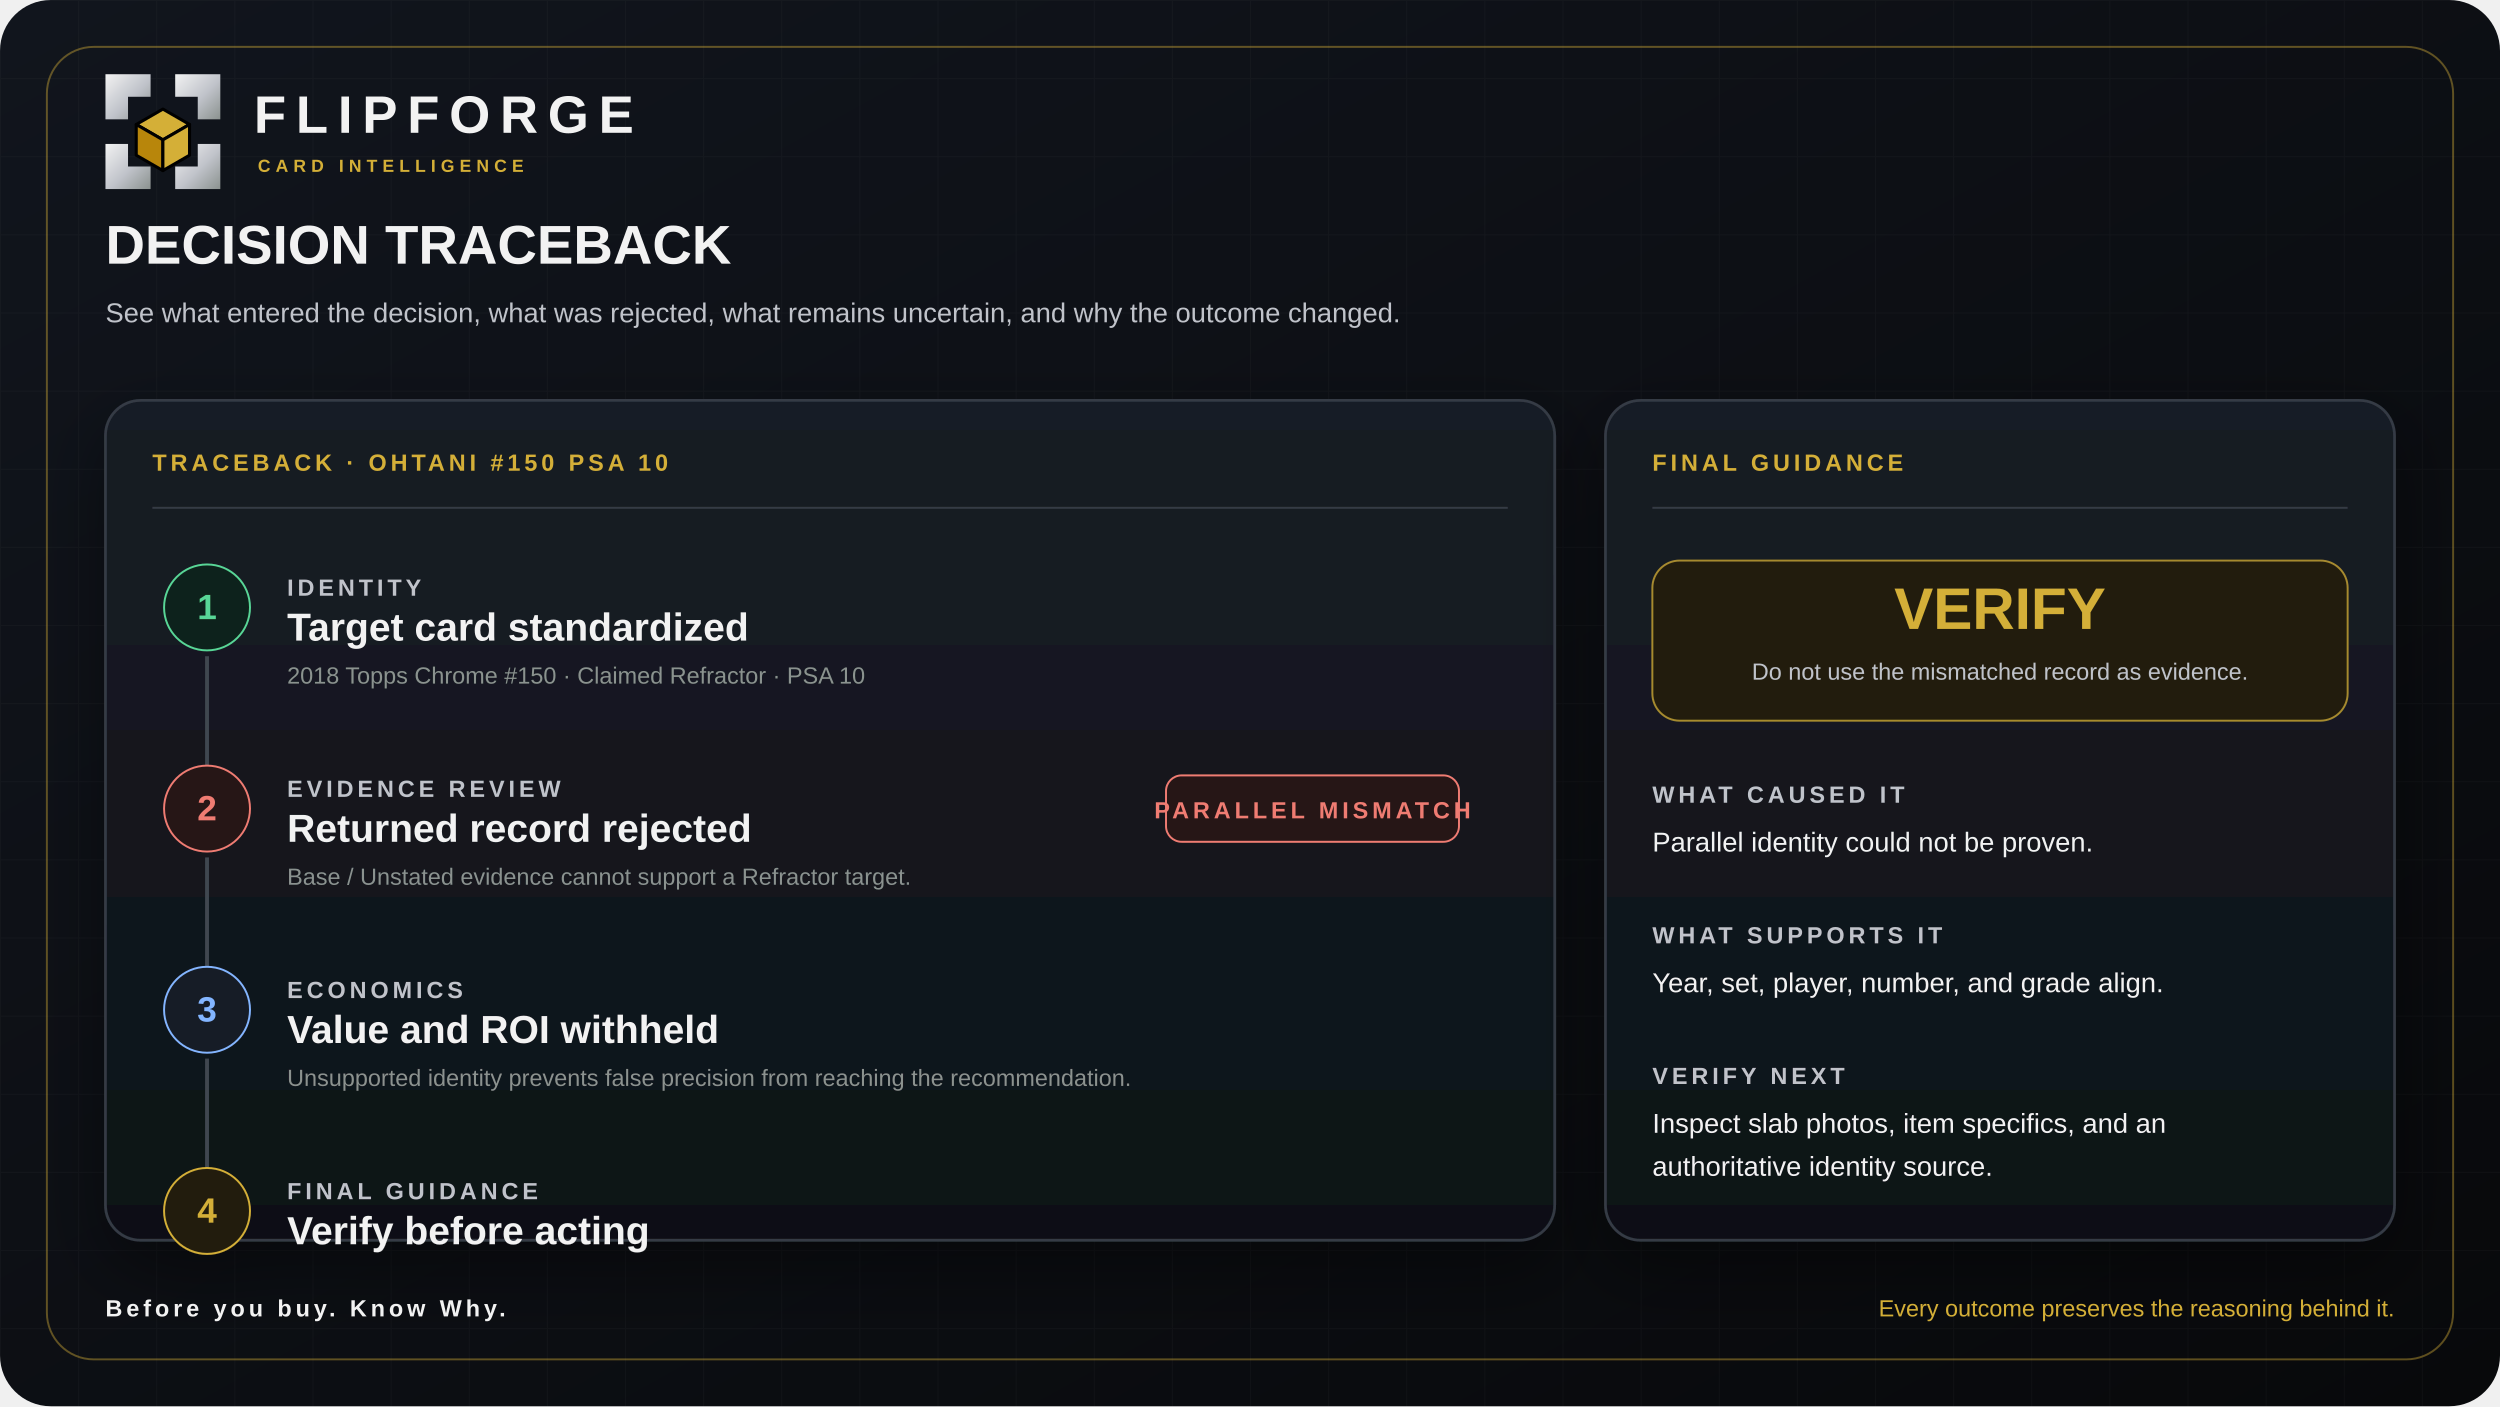
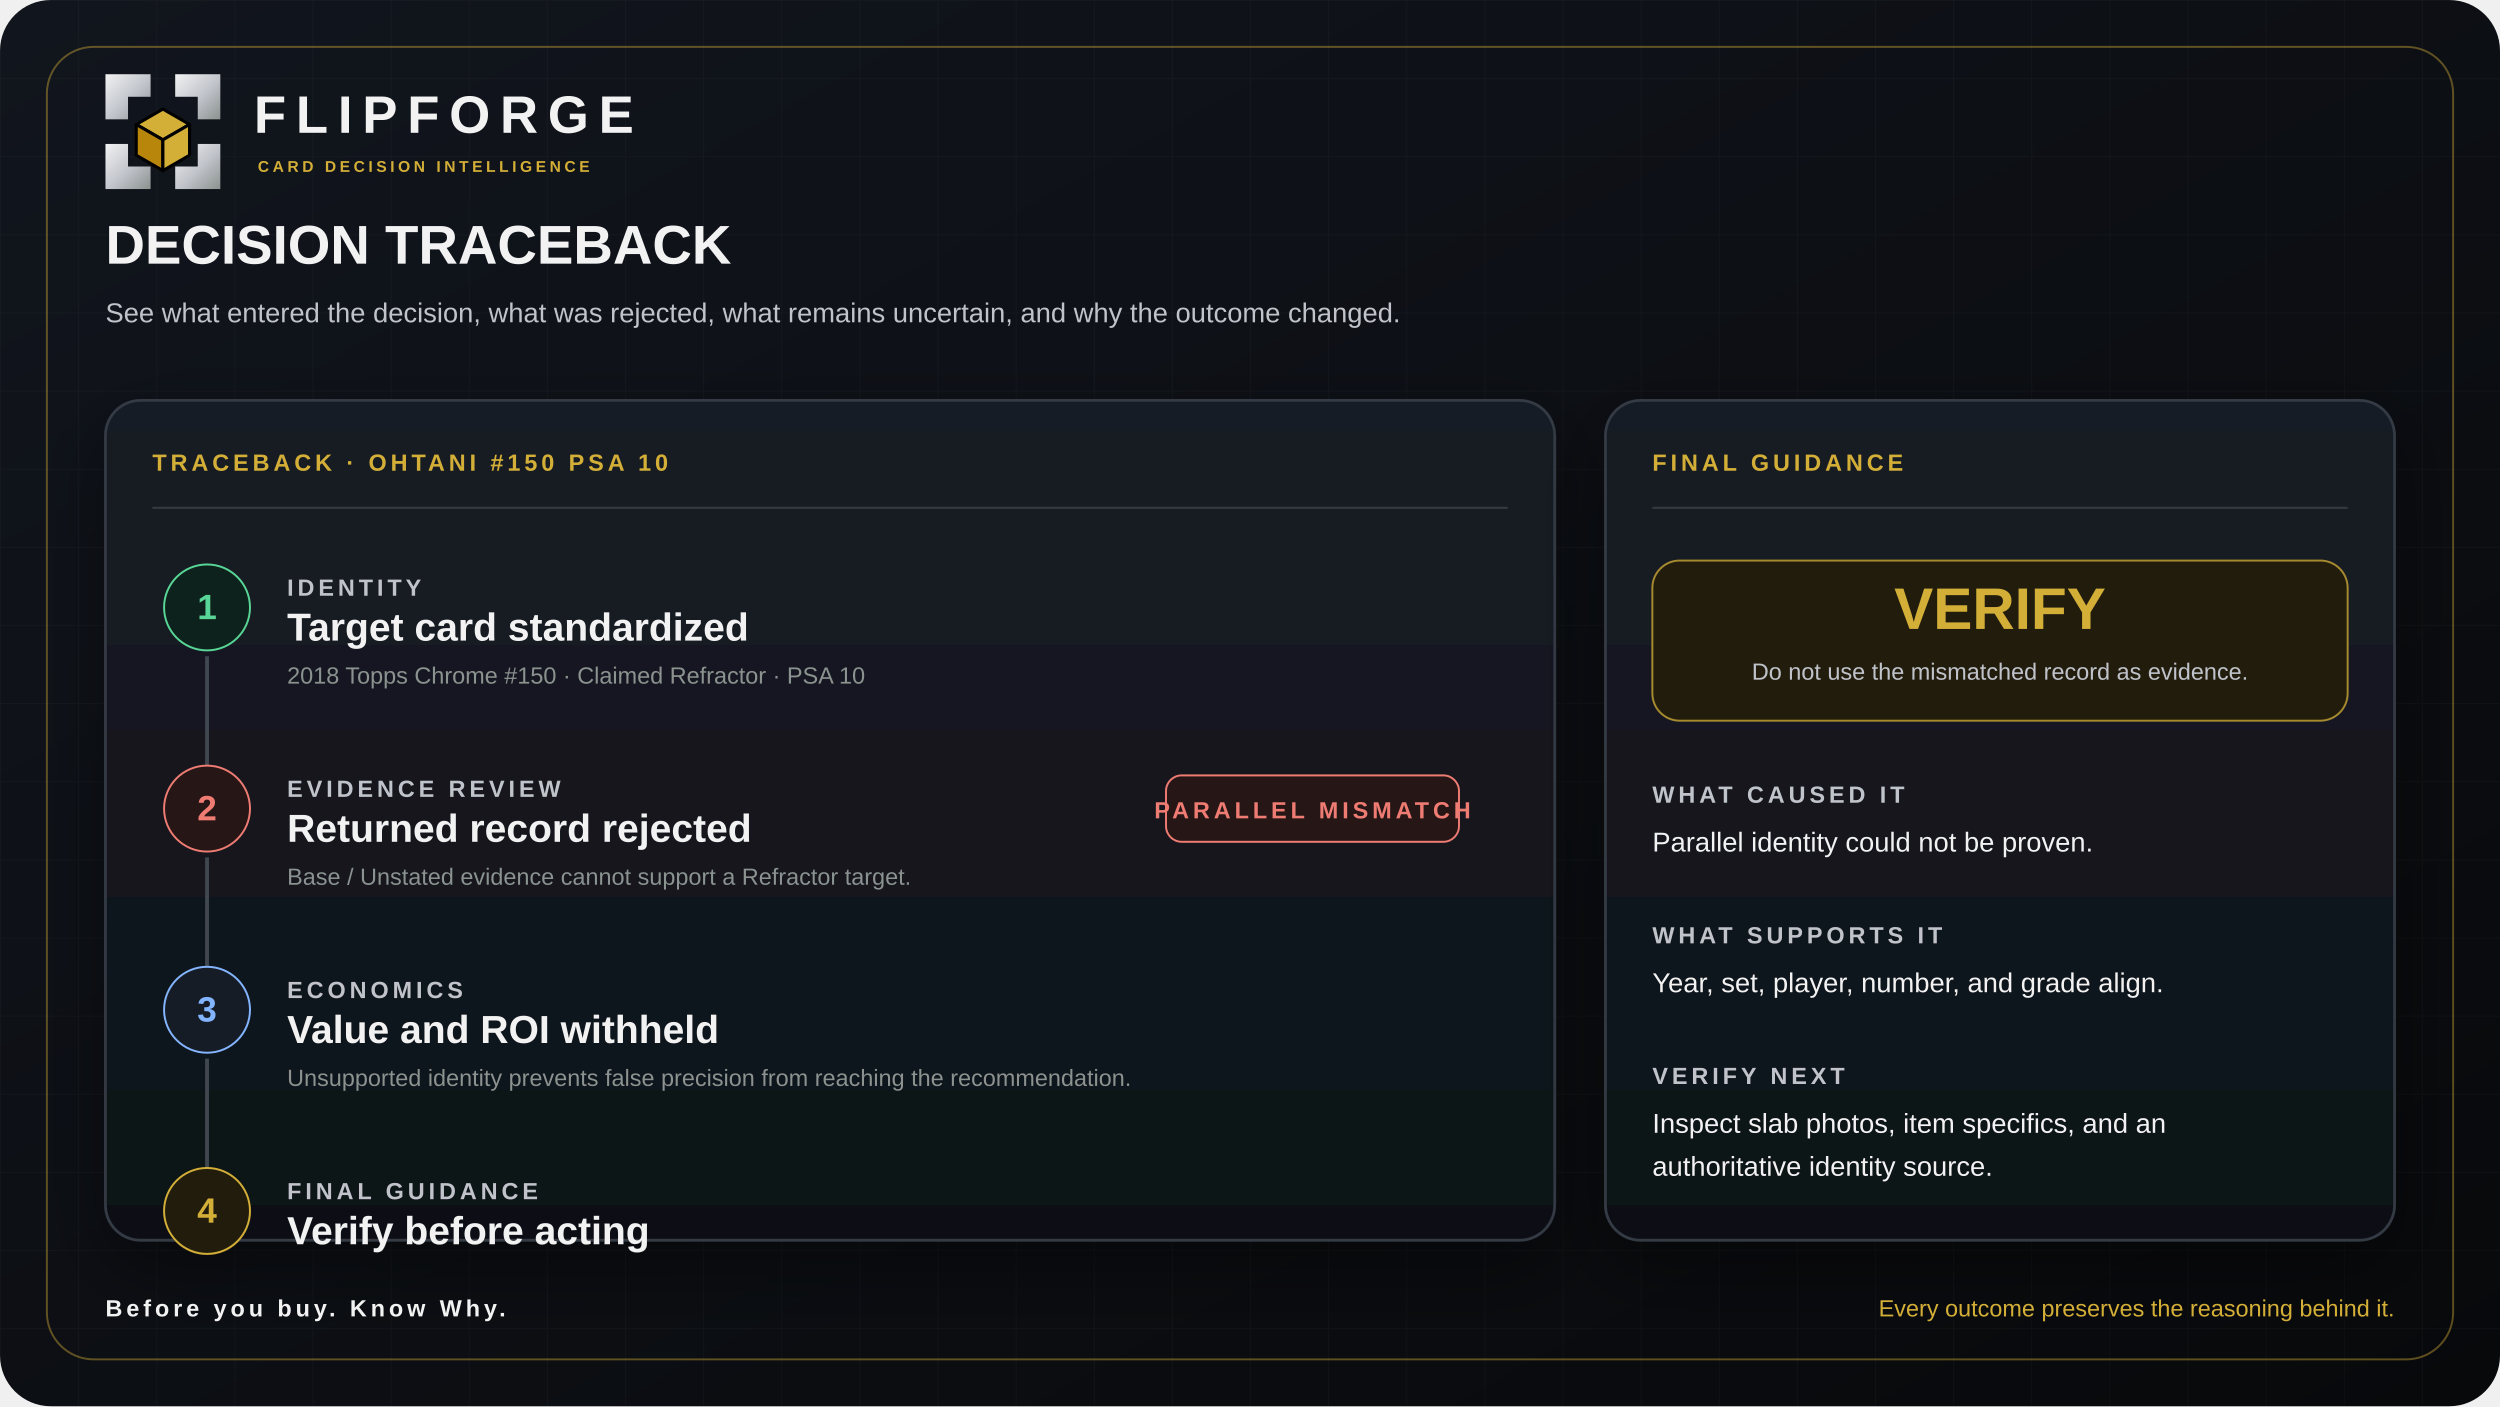
<svg xmlns="http://www.w3.org/2000/svg" width="1280" height="720" viewBox="0 0 1280 720" role="img" aria-labelledby="title desc">
  <defs>
    <linearGradient id="bg" x1="0" y1="0" x2="1" y2="1">
      <stop stop-color="#11151d" />
      <stop offset="1" stop-color="#08090b" />
    </linearGradient>
    <linearGradient id="panel" x1="0" y1="0" x2="0" y2="1">
      <stop stop-color="#181d25" />
      <stop offset="1" stop-color="#0d1117" />
    </linearGradient>
    <linearGradient id="silver" x1="0" y1="0" x2="1" y2="1">
      <stop stop-color="#f2f2f2" />
      <stop offset=".55" stop-color="#c0c3ca" />
      <stop offset="1" stop-color="#8b928f" />
    </linearGradient>
    <pattern id="grid" width="40" height="40" patternUnits="userSpaceOnUse">
      <path d="M40 0H0V40" fill="none" stroke="#fff" stroke-opacity=".025" />
    </pattern>
    <filter id="shadow" x="-20%" y="-20%" width="140%" height="160%">
      <feDropShadow dx="0" dy="14" stdDeviation="18" flood-color="#000" flood-opacity=".42" />
    </filter>
    <style>@font-face{font-family:Geist;src:url('../fonts/geist-latin-wght-normal.woff2') format('woff2');font-weight:100 900}.f{font-family:Geist,'Geist Sans',Arial,sans-serif}.w{fill:#f2f2f2}.s{fill:#c0c3ca}.m{fill:#8b928f}.g{fill:#d4af37}.green{fill:#58d697}.red{fill:#ef7b72}.blue{fill:#83b5ff}.panel{fill:url(#panel);stroke:#343a45;stroke-width:1.4}.rule{stroke:#343a45}.label{font-size:12px;font-weight:900;letter-spacing:2px}.small{font-size:12px}.body{font-size:14px}.head{font-size:28px;font-weight:900}.title{font-size:20px;font-weight:800}</style>
  </defs>
  <rect width="1280" height="720" rx="26" fill="url(#bg)" />
  <rect width="1280" height="720" rx="26" fill="url(#grid)" />
  <rect x="24" y="24" width="1232" height="672" rx="24" fill="none" stroke="#d4af37" stroke-opacity=".42" />
  <g transform="translate(54 38)">
    <g transform="scale(1.05)">
      <path d="M0 0H22V11H11V22H0Z" fill="url(#silver)" />
      <path d="M34 0H56V22H45V11H34Z" fill="url(#silver)" />
      <path d="M0 34H11V45H22V56H0Z" fill="url(#silver)" />
      <path d="M45 34H56V56H34V45H45Z" fill="url(#silver)" />
      <path d="M28 17 41 24.5 28 32 15 24.5Z" fill="#d4af37" stroke="#000" stroke-width="1.5" stroke-linejoin="round" />
      <path d="M15 24.5 28 32v15L15 39.5Z" fill="#b8860b" stroke="#000" stroke-width="1.5" stroke-linejoin="round" />
      <path d="M41 24.5 28 32v15l13-7.5Z" fill="#d4af37" stroke="#000" stroke-width="1.5" stroke-linejoin="round" />
    </g>
    <text x="76" y="30" class="f w" font-size="27" font-weight="900" letter-spacing="5">FLIPFORGE</text>
-     <text x="78" y="50" class="f g" font-size="9" font-weight="900" letter-spacing="2.6">CARD INTELLIGENCE</text>
+     <text x="78" y="50" class="f g" font-size="8" font-weight="900" letter-spacing="1.8">CARD DECISION INTELLIGENCE</text>
  </g>
  <g class="f">
    <text x="54" y="135" class="head w">DECISION TRACEBACK</text>
    <text x="54" y="165" class="body s">See what entered the decision, what was rejected, what remains uncertain, and why the outcome changed.</text>
  </g>
  <g transform="translate(54 205)" class="f" filter="url(#shadow)">
    <rect width="742" height="430" rx="18" class="panel" />
    <text x="24" y="36" class="label g">TRACEBACK · OHTANI #150 PSA 10</text>
    <line x1="24" y1="55" x2="718" y2="55" class="rule" />
    <g transform="translate(28 82)">
      <circle cx="24" cy="24" r="22" fill="#10241a" stroke="#58d697" />
      <text x="24" y="30" text-anchor="middle" class="f green" font-size="18" font-weight="900">1</text>
      <text x="65" y="18" class="label s">IDENTITY</text>
      <text x="65" y="41" class="title w">Target card standardized</text>
      <text x="65" y="63" class="small m">2018 Topps Chrome #150 · Claimed Refractor · PSA 10</text>
      <line x1="24" y1="49" x2="24" y2="105" stroke="#3f4650" stroke-width="2" />
    </g>
    <g transform="translate(28 185)">
      <circle cx="24" cy="24" r="22" fill="#261617" stroke="#ef7b72" />
      <text x="24" y="30" text-anchor="middle" class="f red" font-size="18" font-weight="900">2</text>
      <text x="65" y="18" class="label s">EVIDENCE REVIEW</text>
      <text x="65" y="41" class="title w">Returned record rejected</text>
      <text x="65" y="63" class="small m">Base / Unstated evidence cannot support a Refractor target.</text>
      <rect x="515" y="7" width="150" height="34" rx="8" fill="#261617" stroke="#ef7b72" />
      <text x="590" y="29" text-anchor="middle" class="label red">PARALLEL MISMATCH</text>
      <line x1="24" y1="49" x2="24" y2="105" stroke="#3f4650" stroke-width="2" />
    </g>
    <g transform="translate(28 288)">
      <circle cx="24" cy="24" r="22" fill="#171d27" stroke="#83b5ff" />
      <text x="24" y="30" text-anchor="middle" class="f blue" font-size="18" font-weight="900">3</text>
      <text x="65" y="18" class="label s">ECONOMICS</text>
      <text x="65" y="41" class="title w">Value and ROI withheld</text>
      <text x="65" y="63" class="small m">Unsupported identity prevents false precision from reaching the recommendation.</text>
      <line x1="24" y1="49" x2="24" y2="105" stroke="#3f4650" stroke-width="2" />
    </g>
    <g transform="translate(28 391)">
      <circle cx="24" cy="24" r="22" fill="#241f10" stroke="#d4af37" />
      <text x="24" y="30" text-anchor="middle" class="f g" font-size="18" font-weight="900">4</text>
      <text x="65" y="18" class="label s">FINAL GUIDANCE</text>
      <text x="65" y="41" class="title w">Verify before acting</text>
    </g>
  </g>
  <g transform="translate(822 205)" class="f" filter="url(#shadow)">
    <rect width="404" height="430" rx="18" class="panel" />
    <text x="24" y="36" class="label g">FINAL GUIDANCE</text>
    <line x1="24" y1="55" x2="380" y2="55" class="rule" />
    <rect x="24" y="82" width="356" height="82" rx="14" fill="#241f10" stroke="#d4af37" stroke-opacity=".75" />
    <text x="202" y="117" text-anchor="middle" class="g" font-size="30" font-weight="900">VERIFY</text>
    <text x="202" y="143" text-anchor="middle" class="small s">Do not use the mismatched record as evidence.</text>
    <text x="24" y="206" class="label s">WHAT CAUSED IT</text>
    <text x="24" y="231" class="body w">Parallel identity could not be proven.</text>
    <text x="24" y="278" class="label s">WHAT SUPPORTS IT</text>
    <text x="24" y="303" class="body w">Year, set, player, number, and grade align.</text>
    <text x="24" y="350" class="label s">VERIFY NEXT</text>
    <text x="24" y="375" class="body w">Inspect slab photos, item specifics, and an</text>
    <text x="24" y="397" class="body w">authoritative identity source.</text>
  </g>
  <g class="f">
    <text x="54" y="674" class="label w">Before you buy. Know Why.</text>
    <text x="1226" y="674" text-anchor="end" class="small g">Every outcome preserves the reasoning behind it.</text>
  </g>
</svg>
